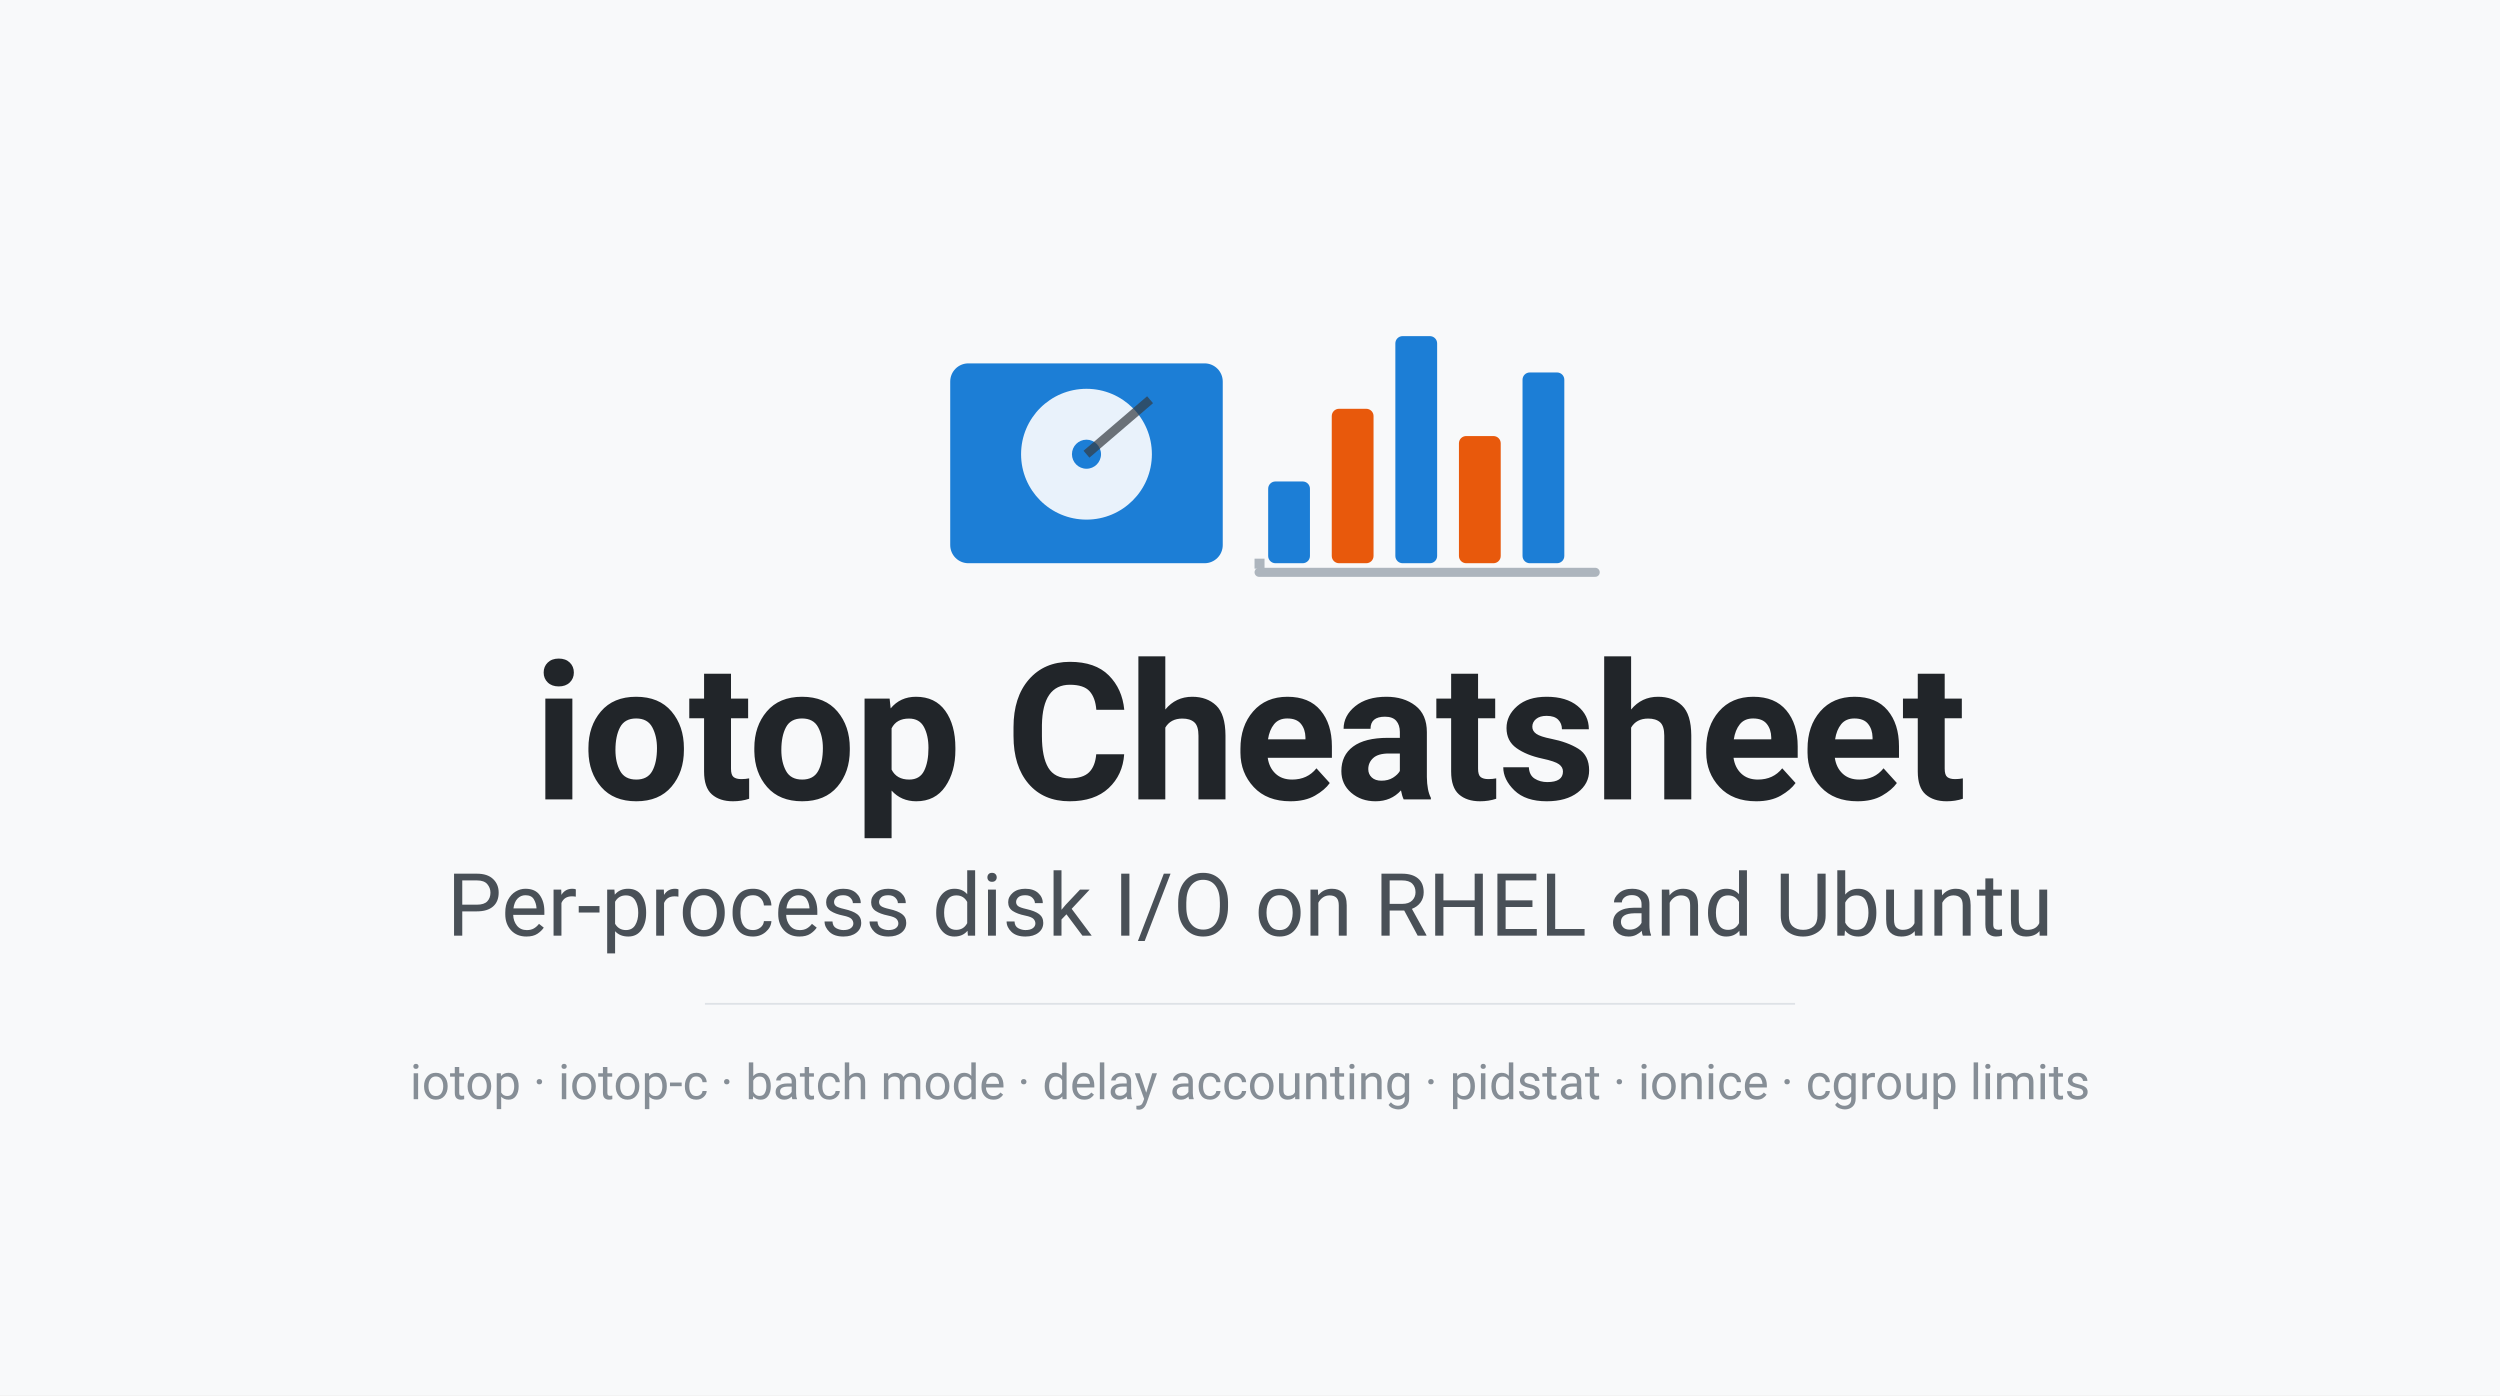
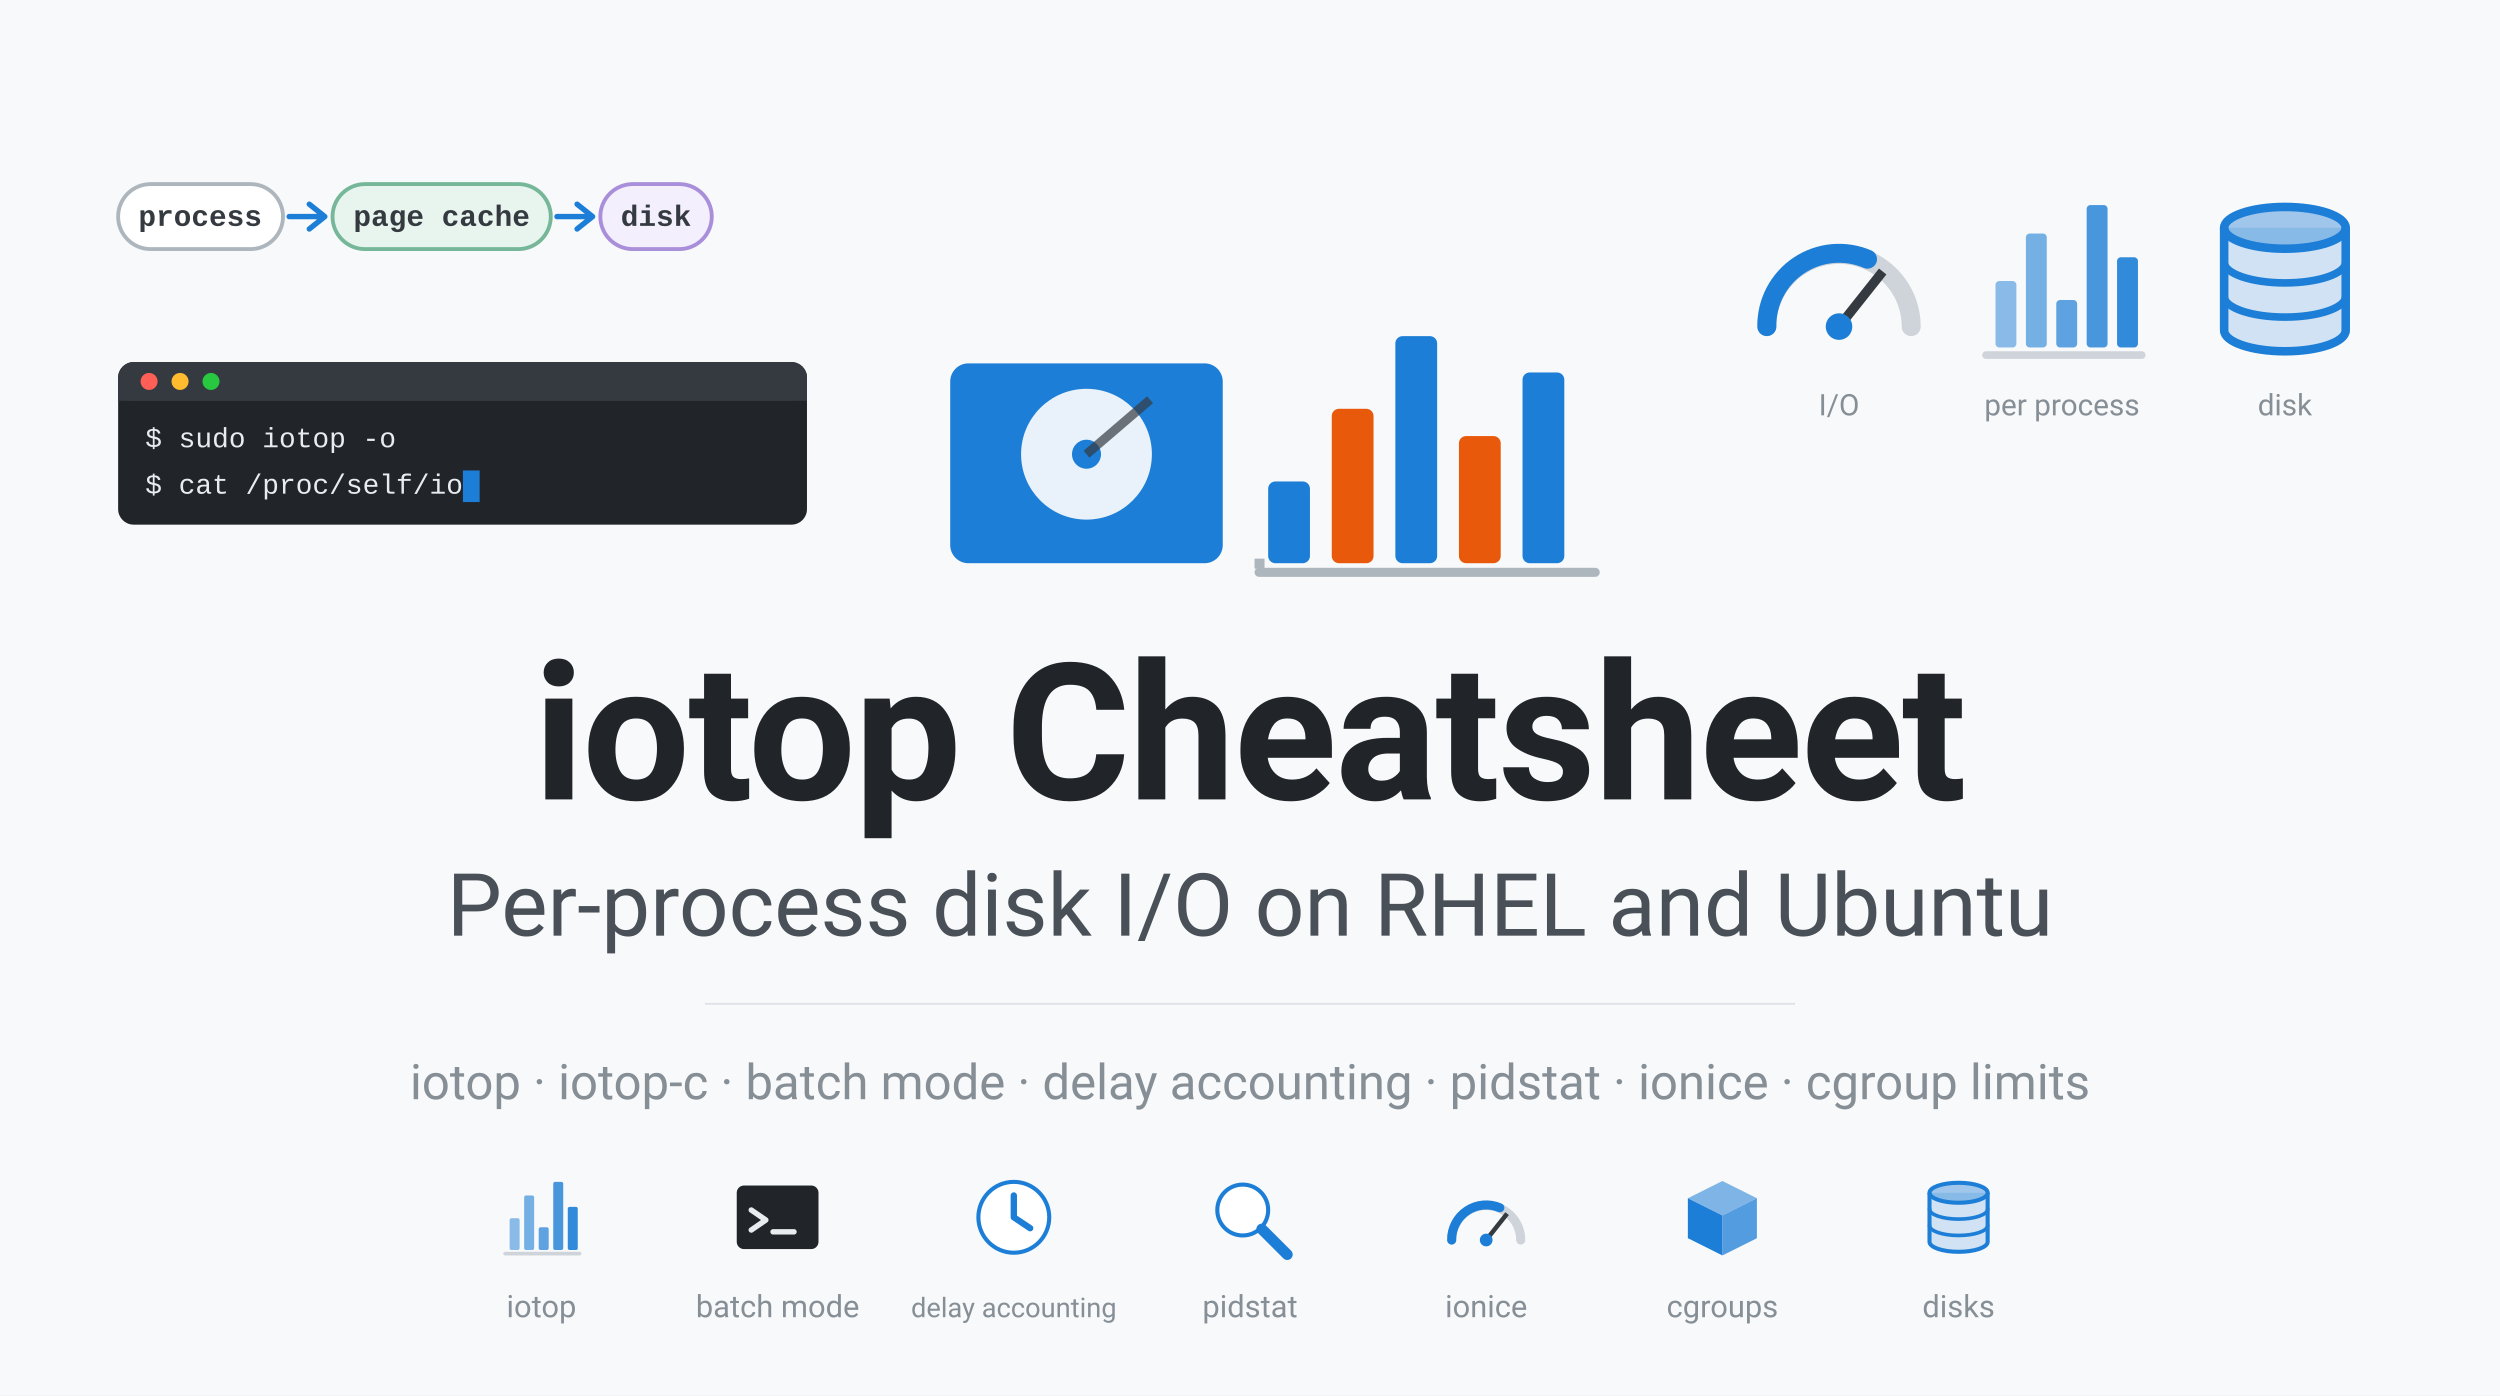
<svg xmlns="http://www.w3.org/2000/svg" width="2752" height="1536" viewBox="0 0 2752 1536" font-family="Roboto, 'Helvetica Neue', Arial, sans-serif" role="img" aria-labelledby="t d">
  <defs>
    <style>
      .bg  { fill: #f8f9fa; }
      .a   { fill: #1c7ed6; }
      .a2  { fill: #e8590c; }
      .ink { fill: #343a40; }
      .pap { fill: #ffffff; stroke: #ced4da; stroke-width: 6; }
      .ln  { stroke: #adb5bd; stroke-width: 10; stroke-linecap: round; fill: none; }
      .al  { stroke: #1c7ed6; stroke-width: 16; stroke-linecap: round; stroke-linejoin: round; fill: none; }
      .wt  { fill: #ffffff; }
      .h   { font-weight: 700; fill: #212529; letter-spacing: -2px; }
      .s   { fill: #495057; }
      .n   { fill: #868e96; }
      .r   { stroke: #dee2e6; stroke-width: 2; }
      @media (prefers-color-scheme: dark) {
        .bg  { fill: #161b22; }
        .ink { fill: #c9d1d9; }
        .pap { fill: #0d1117; stroke: #30363d; }
        .ln  { stroke: #484f58; }
        .h   { fill: #f0f6fc; }
        .s   { fill: #c9d1d9; }
        .n   { fill: #8b949e; }
        .r   { stroke: #30363d; }
      }
    </style>
  </defs>
  <rect class="bg" width="2752" height="1536" />
+   <g id="vignettes">
+     <style>
+   .vf   { fill: #1c7ed6; }
+   .vs   { stroke: #1c7ed6; fill: none; stroke-linecap: round; stroke-linejoin: round; }
+   .vs2  { stroke: #1c7ed6; fill: none; stroke-linecap: round; stroke-linejoin: round; opacity: .6; }
+   .vsw  { stroke: #1c7ed6; stroke-width: 9; }
+   .vl   { fill: #1c7ed6; fill-opacity: .18; }
+   .vl2  { fill: #1c7ed6; fill-opacity: .4; }
+   .vp   { fill: #ffffff; }
+   .vg   { stroke: #ced4da; fill: none; stroke-linecap: round; }
+   .vg2  { fill: #adb5bd; }
+   .vbg  { stroke: #f8f9fa; stroke-width: 6; stroke-linejoin: round; }
+   .vink { fill: #343a40; stroke: #343a40; }
+   .vn   { fill: #868e96; }
+   .var  { stroke: #1c7ed6; stroke-width: 7; fill: none; stroke-linecap: round; stroke-linejoin: round; }
+   .vpn  { fill: #ffffff; stroke: #adb5bd; stroke-width: 5; }
+   .vpg  { fill: #e8f5ee; stroke: #75b798; stroke-width: 5; }
+   .vpv  { fill: #f3effc; stroke: #a98eda; stroke-width: 5; }
+   .vterm{ fill: #212529; }
+   .vtbar{ fill: #343a40; }
+   .vtx  { fill: #e9ecef; }
+   .vcur { fill: #1c7ed6; }
+   text.vink { stroke: none; }
+   @media (prefers-color-scheme: dark) {
+     .vp   { fill: #0d1117; }
+     .vg   { stroke: #484f58; }
+     .vbg  { stroke: #161b22; }
+     .vink { fill: #c9d1d9; stroke: #c9d1d9; }
+     .vn   { fill: #8b949e; }
+     .vpn  { fill: #0d1117; stroke: #484f58; }
+     .vpg  { fill: #0f2a1d; stroke: #3d8b63; }
+     .vpv  { fill: #231a3a; stroke: #8a6fc7; }
+     .vterm{ fill: #0d1117; stroke: #30363d; stroke-width: 4; }
+     .vtbar{ fill: #21262d; }
+   }
+ </style>
+     <g transform="translate(-14.8,57.8) scale(0.852)">
+       <rect class="vpn" x="170" y="170" width="213" height="84" rx="42" />
+       <text class="vink" x="276" y="224" text-anchor="middle" font-size="38" font-family="Menlo, Consolas, 'Liberation Mono', monospace" font-weight="700">process</text>
+       <path class="var" d="M391,212 H437 M417,196 L437,212 L417,228" />
+       <rect class="vpg" x="447" y="170" width="282" height="84" rx="42" />
+       <text class="vink" x="588" y="224" text-anchor="middle" font-size="38" font-family="Menlo, Consolas, 'Liberation Mono', monospace" font-weight="700">page cache</text>
+       <path class="var" d="M737,212 H783 M763,196 L783,212 L763,228" />
+       <rect class="vpv" x="793" y="170" width="144" height="84" rx="42" />
+       <text class="vink" x="865" y="224" text-anchor="middle" font-size="38" font-family="Menlo, Consolas, 'Liberation Mono', monospace" font-weight="700">disk</text>
+       <rect class="vterm" x="170" y="400" width="890" height="210" rx="20" />
+       <rect class="vtbar" x="170" y="400" width="890" height="50" rx="20" />
+       <rect class="vtbar" x="170" y="430" width="890" height="20" />
+       <circle cx="210" cy="425" r="11" fill="#ff5f57" />
+       <circle cx="250" cy="425" r="11" fill="#febc2e" />
+       <circle cx="290" cy="425" r="11" fill="#28c840" />
+       <text class="vtx" x="205" y="510" font-size="36" font-family="Menlo, Consolas, 'Liberation Mono', monospace">$ sudo iotop -o</text>
+       <text class="vtx" x="205" y="570" font-size="36" font-family="Menlo, Consolas, 'Liberation Mono', monospace">$ cat /proc/self/io<tspan class="vcur"> █</tspan>
+       </text>
+     </g>
+     <g transform="translate(288.2,30.0) scale(0.909)">
+       <g transform="translate(1795,190) scale(1.150)">
+         <path class="vg" d="M24,150 A76,76 0 0 1 176,150" stroke-width="20" />
+         <path class="vs" d="M24,150 A76,76 0 0 1 130,79" stroke-width="20" />
+         <path class="vink" d="M100,150 L146,92" stroke-width="10" />
+         <circle class="vf" cx="100" cy="150" r="14" />
+       </g>
+       <text class="vn" x="1910" y="470" text-anchor="middle" font-size="36">I/O</text>
+       <g transform="translate(2065,190) scale(1.150)">
+         <path class="vg" d="M20,180 H184" stroke-width="8" />
+         <rect class="vf" x="30" y="102" width="22" height="70" rx="4" opacity="0.5" />
+         <rect class="vf" x="62" y="52" width="22" height="120" rx="4" opacity="0.6" />
+         <rect class="vf" x="94" y="122" width="22" height="50" rx="4" opacity="0.7" />
+         <rect class="vf" x="126" y="22" width="22" height="150" rx="4" opacity="0.8" />
+         <rect class="vf" x="158" y="77" width="22" height="95" rx="4" opacity="0.9" />
+       </g>
+       <text class="vn" x="2180" y="470" text-anchor="middle" font-size="36">per process</text>
+       <g transform="translate(2335,190) scale(1.150)">
+         <path class="vl vsw" d="M36,46 V154 A64,22 0 0 0 164,154 V46" />
+         <ellipse class="vl2 vsw" cx="100" cy="46" rx="64" ry="22" />
+         <path class="vs" d="M36,82 A64,22 0 0 0 164,82 M36,118 A64,22 0 0 0 164,118" stroke-width="8" />
+       </g>
+       <text class="vn" x="2450" y="470" text-anchor="middle" font-size="36">disk</text>
+     </g>
+     <g transform="translate(546.0,1290) scale(0.500)">
+       <path class="vg" d="M20,180 H184" stroke-width="8" />
+       <rect class="vf" x="30" y="102" width="22" height="70" rx="4" opacity="0.5" />
+       <rect class="vf" x="62" y="52" width="22" height="120" rx="4" opacity="0.6" />
+       <rect class="vf" x="94" y="122" width="22" height="50" rx="4" opacity="0.7" />
+       <rect class="vf" x="126" y="22" width="22" height="150" rx="4" opacity="0.8" />
+       <rect class="vf" x="158" y="77" width="22" height="95" rx="4" opacity="0.9" />
+     </g>
+     <text class="vn" x="596" y="1450" text-anchor="middle" font-size="34">iotop</text>
+     <g transform="translate(806.0,1290) scale(0.500)">
+       <rect class="vterm" x="10" y="30" width="180" height="140" rx="16" />
+       <path d="M42,84 L74,106 L42,128 M90,132 H136" stroke="#e9ecef" stroke-width="12" fill="none" stroke-linecap="round" stroke-linejoin="round" />
+     </g>
+     <text class="vn" x="856" y="1450" text-anchor="middle" font-size="34">batch mode</text>
+     <g transform="translate(1066.0,1290) scale(0.500)">
+       <circle class="vp vsw" cx="100" cy="100" r="78" />
+       <path class="vs" d="M100,52 V100 L136,124" stroke-width="14" />
+     </g>
+     <text class="vn" x="1116" y="1450" text-anchor="middle" font-size="30">delay accounting</text>
+     <g transform="translate(1326.0,1290) scale(0.500)">
+       <circle class="vp vsw" cx="84" cy="84" r="56" stroke-width="18" />
+       <path class="vs" d="M126,126 L182,182" stroke-width="24" />
+     </g>
+     <text class="vn" x="1376" y="1450" text-anchor="middle" font-size="34">pidstat</text>
+     <g transform="translate(1586.0,1290) scale(0.500)">
+       <path class="vg" d="M24,150 A76,76 0 0 1 176,150" stroke-width="20" />
+       <path class="vs" d="M24,150 A76,76 0 0 1 130,79" stroke-width="20" />
+       <path class="vink" d="M100,150 L146,92" stroke-width="10" />
+       <circle class="vf" cx="100" cy="150" r="14" />
+     </g>
+     <text class="vn" x="1636" y="1450" text-anchor="middle" font-size="34">ionice</text>
+     <g transform="translate(1846.0,1290) scale(0.500)">
+       <path class="vf" d="M100,20 L176,58 L100,96 L24,58 Z" opacity=".55" />
+       <path class="vf" d="M24,58 L100,96 V184 L24,146 Z" />
+       <path class="vf" d="M176,58 L100,96 V184 L176,146 Z" opacity=".75" />
+     </g>
+     <text class="vn" x="1896" y="1450" text-anchor="middle" font-size="34">cgroups</text>
+     <g transform="translate(2106.0,1290) scale(0.500)">
+       <path class="vl vsw" d="M36,46 V154 A64,22 0 0 0 164,154 V46" />
+       <ellipse class="vl2 vsw" cx="100" cy="46" rx="64" ry="22" />
+       <path class="vs" d="M36,82 A64,22 0 0 0 164,82 M36,118 A64,22 0 0 0 164,118" stroke-width="8" />
+     </g>
+     <text class="vn" x="2156" y="1450" text-anchor="middle" font-size="34">disks</text>
+   </g>
  <rect class="a" x="1046" y="400" width="300" height="220" rx="20" />
  <circle class="wt" cx="1196" cy="500" r="72" opacity="0.9" />
  <circle class="a" cx="1196" cy="500" r="16" />
  <path class="ink" d="M1196,500 L1266,440" stroke="#343a40" stroke-width="10" opacity="0.7" />
  <rect class="a" x="1396" y="530" width="46" height="90" rx="8" />
  <rect class="a2" x="1466" y="450" width="46" height="170" rx="8" />
  <rect class="a" x="1536" y="370" width="46" height="250" rx="8" />
  <rect class="a2" x="1606" y="480" width="46" height="140" rx="8" />
  <rect class="a" x="1676" y="410" width="46" height="210" rx="8" />
  <rect class="ln" x="1386" y="620" width="1" height="1" />
  <path class="ln" d="M1386,630 H1756" />
  <text class="h" x="1376" y="880" text-anchor="middle" font-size="210">iotop Cheatsheet</text>
  <text class="s" x="1376" y="1030" text-anchor="middle" font-size="96">Per-process disk I/O on RHEL and Ubuntu</text>
  <line class="r" x1="776" y1="1105" x2="1976" y2="1105" />
  <text class="n" x="1376" y="1210" text-anchor="middle" font-size="54">iotop · iotop-c · batch mode · delay accounting · pidstat · ionice · cgroup limits</text>
</svg>
